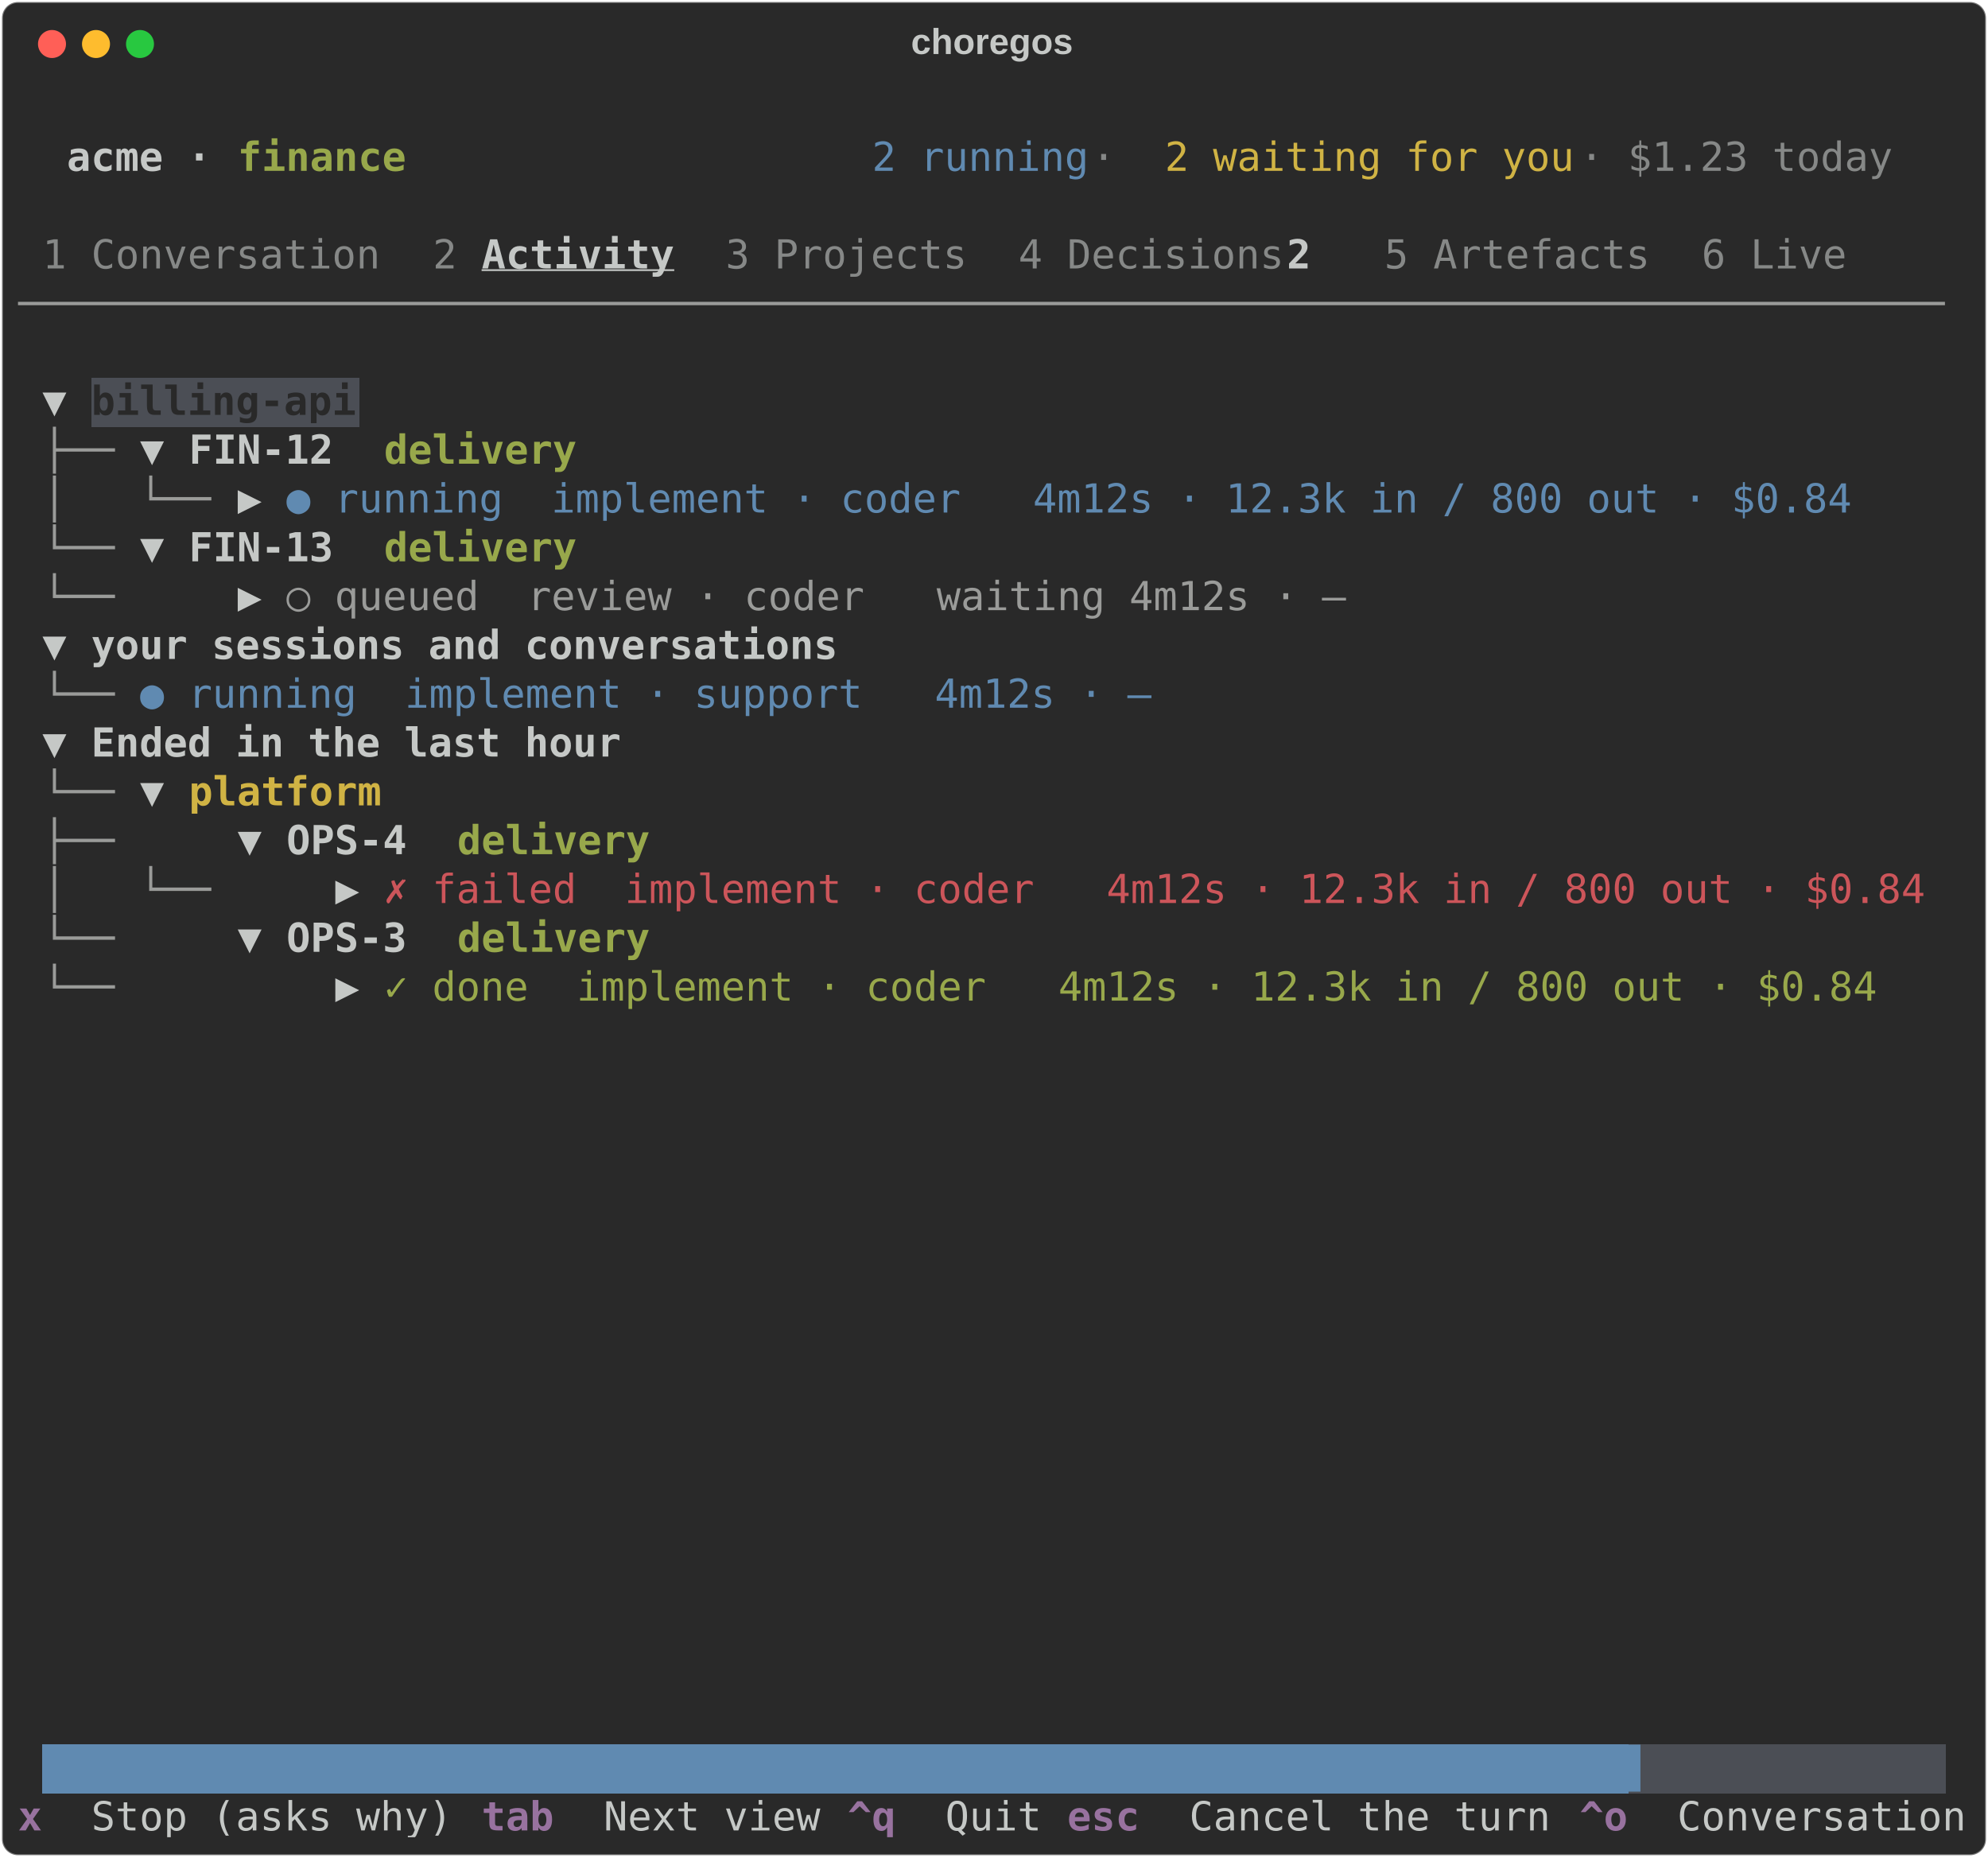
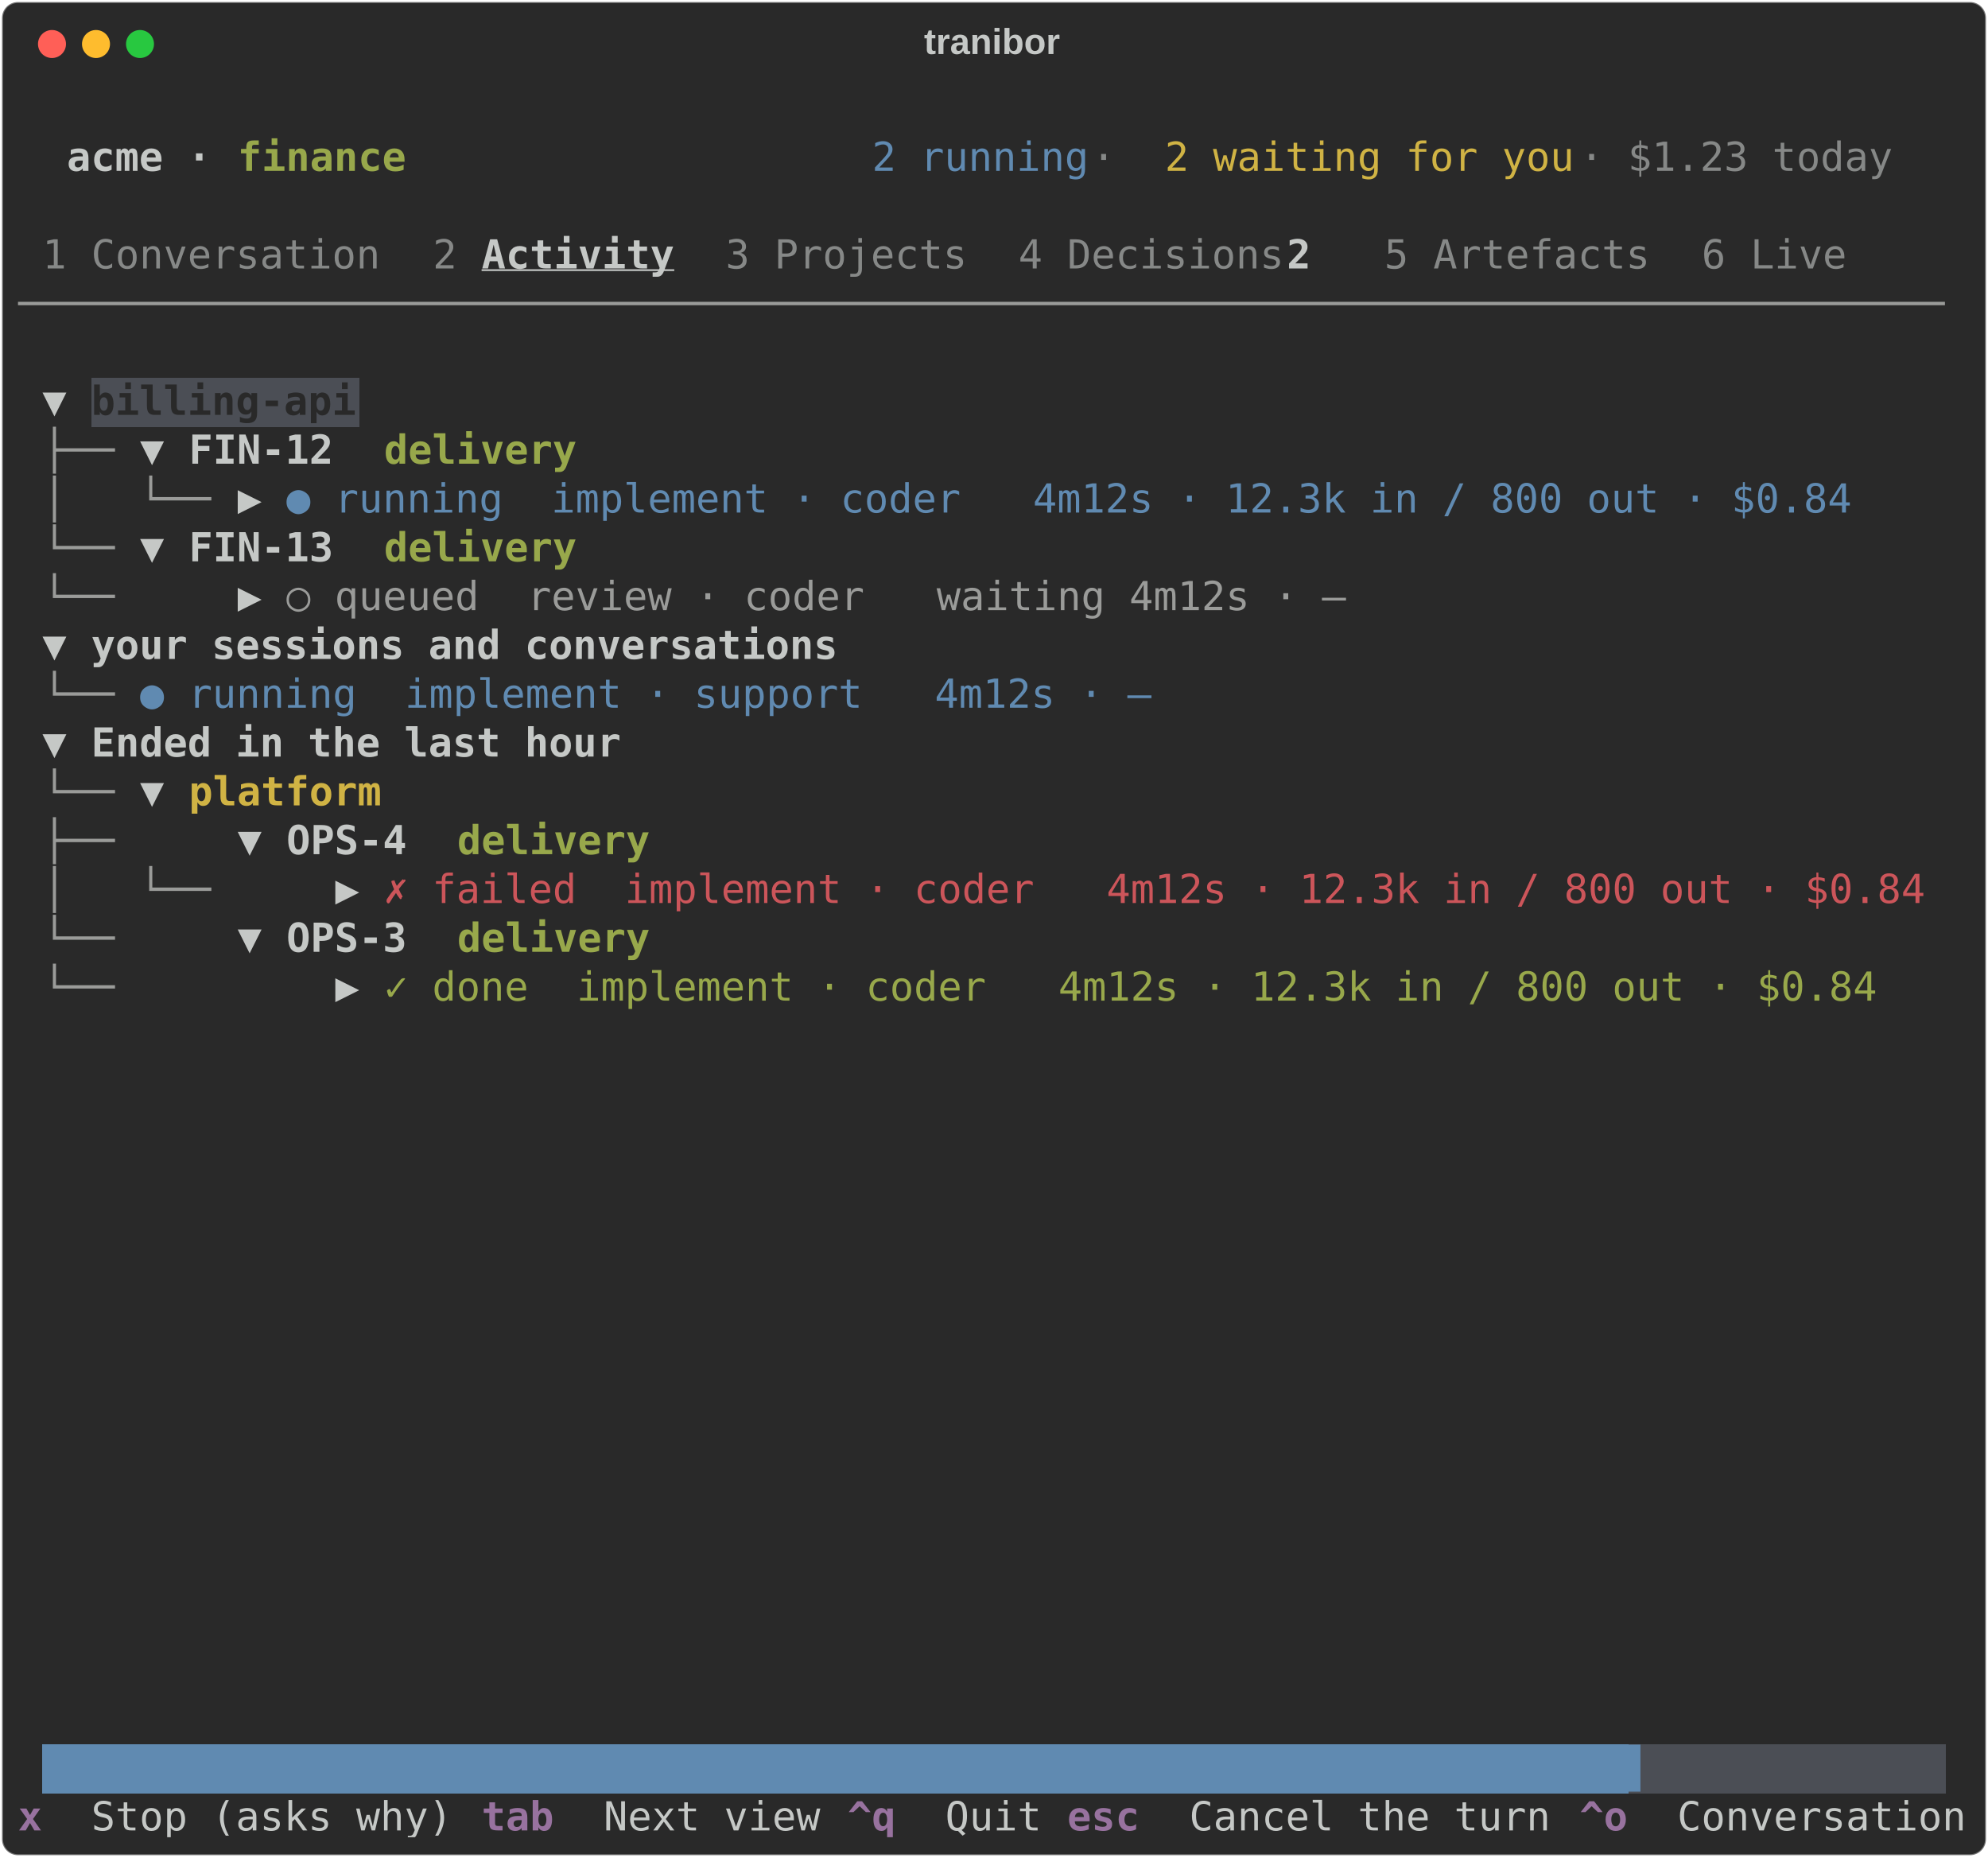
<svg xmlns="http://www.w3.org/2000/svg" class="rich-terminal" viewBox="0 0 994 928.4">
  <style>

    @font-face {
        font-family: "Fira Code";
        src: local("FiraCode-Regular"),
                url("https://cdnjs.cloudflare.com/ajax/libs/firacode/6.2.0/woff2/FiraCode-Regular.woff2") format("woff2"),
                url("https://cdnjs.cloudflare.com/ajax/libs/firacode/6.2.0/woff/FiraCode-Regular.woff") format("woff");
        font-style: normal;
        font-weight: 400;
    }
    @font-face {
        font-family: "Fira Code";
        src: local("FiraCode-Bold"),
                url("https://cdnjs.cloudflare.com/ajax/libs/firacode/6.2.0/woff2/FiraCode-Bold.woff2") format("woff2"),
                url("https://cdnjs.cloudflare.com/ajax/libs/firacode/6.2.0/woff/FiraCode-Bold.woff") format("woff");
        font-style: bold;
        font-weight: 700;
    }

-     .terminal-2772651861-matrix {
+     .terminal-2779336540-matrix {
        font-family: Fira Code, monospace;
        font-size: 20px;
        line-height: 24.4px;
        font-variant-east-asian: full-width;
    }

-     .terminal-2772651861-title {
+     .terminal-2779336540-title {
        font-size: 18px;
        font-weight: bold;
        font-family: arial;
    }

-     .terminal-2772651861-r1 { fill: #c5c8c6 }
- .terminal-2772651861-r2 { fill: #c5c8c6;font-weight: bold }
- .terminal-2772651861-r3 { fill: #98a84b;font-weight: bold }
- .terminal-2772651861-r4 { fill: #608ab1 }
- .terminal-2772651861-r5 { fill: #868887 }
- .terminal-2772651861-r6 { fill: #d0b344 }
- .terminal-2772651861-r7 { fill: #c5c8c6;font-weight: bold;text-decoration: underline; }
- .terminal-2772651861-r8 { fill: #9a9b99 }
- .terminal-2772651861-r9 { fill: #292929;font-weight: bold }
- .terminal-2772651861-r10 { fill: #d0b344;font-weight: bold }
- .terminal-2772651861-r11 { fill: #cc555a }
- .terminal-2772651861-r12 { fill: #98a84b }
- .terminal-2772651861-r13 { fill: #292929 }
- .terminal-2772651861-r14 { fill: #98729f;font-weight: bold }
+     .terminal-2779336540-r1 { fill: #c5c8c6 }
+ .terminal-2779336540-r2 { fill: #c5c8c6;font-weight: bold }
+ .terminal-2779336540-r3 { fill: #98a84b;font-weight: bold }
+ .terminal-2779336540-r4 { fill: #608ab1 }
+ .terminal-2779336540-r5 { fill: #868887 }
+ .terminal-2779336540-r6 { fill: #d0b344 }
+ .terminal-2779336540-r7 { fill: #c5c8c6;font-weight: bold;text-decoration: underline; }
+ .terminal-2779336540-r8 { fill: #9a9b99 }
+ .terminal-2779336540-r9 { fill: #292929;font-weight: bold }
+ .terminal-2779336540-r10 { fill: #d0b344;font-weight: bold }
+ .terminal-2779336540-r11 { fill: #cc555a }
+ .terminal-2779336540-r12 { fill: #98a84b }
+ .terminal-2779336540-r13 { fill: #292929 }
+ .terminal-2779336540-r14 { fill: #98729f;font-weight: bold }
    </style>
  <defs>
-     <clipPath id="terminal-2772651861-clip-terminal">
+     <clipPath id="terminal-2779336540-clip-terminal">
      <rect x="0" y="0" width="975.0" height="877.4" />
    </clipPath>
-     <clipPath id="terminal-2772651861-line-0">
+     <clipPath id="terminal-2779336540-line-0">
      <rect x="0" y="1.5" width="976" height="24.65" />
    </clipPath>
-     <clipPath id="terminal-2772651861-line-1">
+     <clipPath id="terminal-2779336540-line-1">
      <rect x="0" y="25.9" width="976" height="24.65" />
    </clipPath>
-     <clipPath id="terminal-2772651861-line-2">
+     <clipPath id="terminal-2779336540-line-2">
      <rect x="0" y="50.3" width="976" height="24.65" />
    </clipPath>
-     <clipPath id="terminal-2772651861-line-3">
+     <clipPath id="terminal-2779336540-line-3">
      <rect x="0" y="74.7" width="976" height="24.65" />
    </clipPath>
-     <clipPath id="terminal-2772651861-line-4">
+     <clipPath id="terminal-2779336540-line-4">
      <rect x="0" y="99.1" width="976" height="24.65" />
    </clipPath>
-     <clipPath id="terminal-2772651861-line-5">
+     <clipPath id="terminal-2779336540-line-5">
      <rect x="0" y="123.5" width="976" height="24.65" />
    </clipPath>
-     <clipPath id="terminal-2772651861-line-6">
+     <clipPath id="terminal-2779336540-line-6">
      <rect x="0" y="147.9" width="976" height="24.65" />
    </clipPath>
-     <clipPath id="terminal-2772651861-line-7">
+     <clipPath id="terminal-2779336540-line-7">
      <rect x="0" y="172.3" width="976" height="24.65" />
    </clipPath>
-     <clipPath id="terminal-2772651861-line-8">
+     <clipPath id="terminal-2779336540-line-8">
      <rect x="0" y="196.7" width="976" height="24.65" />
    </clipPath>
-     <clipPath id="terminal-2772651861-line-9">
+     <clipPath id="terminal-2779336540-line-9">
      <rect x="0" y="221.1" width="976" height="24.65" />
    </clipPath>
-     <clipPath id="terminal-2772651861-line-10">
+     <clipPath id="terminal-2779336540-line-10">
      <rect x="0" y="245.5" width="976" height="24.65" />
    </clipPath>
-     <clipPath id="terminal-2772651861-line-11">
+     <clipPath id="terminal-2779336540-line-11">
      <rect x="0" y="269.9" width="976" height="24.65" />
    </clipPath>
-     <clipPath id="terminal-2772651861-line-12">
+     <clipPath id="terminal-2779336540-line-12">
      <rect x="0" y="294.3" width="976" height="24.65" />
    </clipPath>
-     <clipPath id="terminal-2772651861-line-13">
+     <clipPath id="terminal-2779336540-line-13">
      <rect x="0" y="318.7" width="976" height="24.65" />
    </clipPath>
-     <clipPath id="terminal-2772651861-line-14">
+     <clipPath id="terminal-2779336540-line-14">
      <rect x="0" y="343.1" width="976" height="24.65" />
    </clipPath>
-     <clipPath id="terminal-2772651861-line-15">
+     <clipPath id="terminal-2779336540-line-15">
      <rect x="0" y="367.5" width="976" height="24.65" />
    </clipPath>
-     <clipPath id="terminal-2772651861-line-16">
+     <clipPath id="terminal-2779336540-line-16">
      <rect x="0" y="391.9" width="976" height="24.65" />
    </clipPath>
-     <clipPath id="terminal-2772651861-line-17">
+     <clipPath id="terminal-2779336540-line-17">
      <rect x="0" y="416.3" width="976" height="24.65" />
    </clipPath>
-     <clipPath id="terminal-2772651861-line-18">
+     <clipPath id="terminal-2779336540-line-18">
      <rect x="0" y="440.7" width="976" height="24.65" />
    </clipPath>
-     <clipPath id="terminal-2772651861-line-19">
+     <clipPath id="terminal-2779336540-line-19">
      <rect x="0" y="465.1" width="976" height="24.65" />
    </clipPath>
-     <clipPath id="terminal-2772651861-line-20">
+     <clipPath id="terminal-2779336540-line-20">
      <rect x="0" y="489.5" width="976" height="24.65" />
    </clipPath>
-     <clipPath id="terminal-2772651861-line-21">
+     <clipPath id="terminal-2779336540-line-21">
      <rect x="0" y="513.9" width="976" height="24.65" />
    </clipPath>
-     <clipPath id="terminal-2772651861-line-22">
+     <clipPath id="terminal-2779336540-line-22">
      <rect x="0" y="538.3" width="976" height="24.65" />
    </clipPath>
-     <clipPath id="terminal-2772651861-line-23">
+     <clipPath id="terminal-2779336540-line-23">
      <rect x="0" y="562.7" width="976" height="24.65" />
    </clipPath>
-     <clipPath id="terminal-2772651861-line-24">
+     <clipPath id="terminal-2779336540-line-24">
      <rect x="0" y="587.1" width="976" height="24.65" />
    </clipPath>
-     <clipPath id="terminal-2772651861-line-25">
+     <clipPath id="terminal-2779336540-line-25">
      <rect x="0" y="611.5" width="976" height="24.65" />
    </clipPath>
-     <clipPath id="terminal-2772651861-line-26">
+     <clipPath id="terminal-2779336540-line-26">
      <rect x="0" y="635.9" width="976" height="24.65" />
    </clipPath>
-     <clipPath id="terminal-2772651861-line-27">
+     <clipPath id="terminal-2779336540-line-27">
      <rect x="0" y="660.3" width="976" height="24.65" />
    </clipPath>
-     <clipPath id="terminal-2772651861-line-28">
+     <clipPath id="terminal-2779336540-line-28">
      <rect x="0" y="684.7" width="976" height="24.65" />
    </clipPath>
-     <clipPath id="terminal-2772651861-line-29">
+     <clipPath id="terminal-2779336540-line-29">
      <rect x="0" y="709.1" width="976" height="24.65" />
    </clipPath>
-     <clipPath id="terminal-2772651861-line-30">
+     <clipPath id="terminal-2779336540-line-30">
      <rect x="0" y="733.5" width="976" height="24.65" />
    </clipPath>
-     <clipPath id="terminal-2772651861-line-31">
+     <clipPath id="terminal-2779336540-line-31">
      <rect x="0" y="757.9" width="976" height="24.65" />
    </clipPath>
-     <clipPath id="terminal-2772651861-line-32">
+     <clipPath id="terminal-2779336540-line-32">
      <rect x="0" y="782.3" width="976" height="24.65" />
    </clipPath>
-     <clipPath id="terminal-2772651861-line-33">
+     <clipPath id="terminal-2779336540-line-33">
      <rect x="0" y="806.7" width="976" height="24.65" />
    </clipPath>
-     <clipPath id="terminal-2772651861-line-34">
+     <clipPath id="terminal-2779336540-line-34">
      <rect x="0" y="831.1" width="976" height="24.65" />
    </clipPath>
  </defs>
  <rect fill="#292929" stroke="rgba(255,255,255,0.35)" stroke-width="1" x="1" y="1" width="992" height="926.4" rx="8" />
-   <text class="terminal-2772651861-title" fill="#c5c8c6" text-anchor="middle" x="496" y="27">choregos</text>
+   <text class="terminal-2779336540-title" fill="#c5c8c6" text-anchor="middle" x="496" y="27">tranibor</text>
  <g transform="translate(26,22)">
    <circle cx="0" cy="0" r="7" fill="#ff5f57" />
    <circle cx="22" cy="0" r="7" fill="#febc2e" />
    <circle cx="44" cy="0" r="7" fill="#28c840" />
  </g>
-   <g transform="translate(9, 41)" clip-path="url(#terminal-2772651861-clip-terminal)">
+   <g transform="translate(9, 41)" clip-path="url(#terminal-2779336540-clip-terminal)">
    <rect fill="#4b4e55" x="36.6" y="147.9" width="134.2" height="24.65" shape-rendering="crispEdges" />
    <rect fill="#608ab1" x="12.2" y="831.1" width="793" height="24.65" shape-rendering="crispEdges" />
    <rect fill="#4b4e55" x="805.2" y="831.1" width="12.2" height="24.65" shape-rendering="crispEdges" />
    <rect fill="#4b4e55" x="817.4" y="831.1" width="146.4" height="24.65" shape-rendering="crispEdges" />
-     <g class="terminal-2772651861-matrix">
-       <text class="terminal-2772651861-r1" x="976" y="20" textLength="12.2" clip-path="url(#terminal-2772651861-line-0)">
- </text>
-       <text class="terminal-2772651861-r2" x="24.4" y="44.4" textLength="85.4" clip-path="url(#terminal-2772651861-line-1)">acme · </text>
-       <text class="terminal-2772651861-r3" x="109.8" y="44.4" textLength="85.4" clip-path="url(#terminal-2772651861-line-1)">finance</text>
-       <text class="terminal-2772651861-r4" x="427" y="44.4" textLength="109.8" clip-path="url(#terminal-2772651861-line-1)">2 running</text>
-       <text class="terminal-2772651861-r5" x="536.8" y="44.4" textLength="36.6" clip-path="url(#terminal-2772651861-line-1)"> · </text>
-       <text class="terminal-2772651861-r6" x="573.4" y="44.4" textLength="207.4" clip-path="url(#terminal-2772651861-line-1)">2 waiting for you</text>
-       <text class="terminal-2772651861-r5" x="780.8" y="44.4" textLength="170.8" clip-path="url(#terminal-2772651861-line-1)"> · $1.23 today</text>
-       <text class="terminal-2772651861-r1" x="976" y="44.4" textLength="12.2" clip-path="url(#terminal-2772651861-line-1)">
- </text>
-       <text class="terminal-2772651861-r1" x="976" y="68.8" textLength="12.2" clip-path="url(#terminal-2772651861-line-2)">
- </text>
-       <text class="terminal-2772651861-r5" x="12.2" y="93.2" textLength="24.4" clip-path="url(#terminal-2772651861-line-3)">1 </text>
-       <text class="terminal-2772651861-r5" x="36.6" y="93.2" textLength="146.4" clip-path="url(#terminal-2772651861-line-3)">Conversation</text>
-       <text class="terminal-2772651861-r5" x="207.4" y="93.2" textLength="24.4" clip-path="url(#terminal-2772651861-line-3)">2 </text>
-       <text class="terminal-2772651861-r7" x="231.8" y="93.2" textLength="97.6" clip-path="url(#terminal-2772651861-line-3)">Activity</text>
-       <text class="terminal-2772651861-r5" x="353.8" y="93.2" textLength="24.4" clip-path="url(#terminal-2772651861-line-3)">3 </text>
-       <text class="terminal-2772651861-r5" x="378.2" y="93.2" textLength="97.6" clip-path="url(#terminal-2772651861-line-3)">Projects</text>
-       <text class="terminal-2772651861-r5" x="500.2" y="93.2" textLength="24.4" clip-path="url(#terminal-2772651861-line-3)">4 </text>
-       <text class="terminal-2772651861-r5" x="524.6" y="93.2" textLength="109.8" clip-path="url(#terminal-2772651861-line-3)">Decisions</text>
-       <text class="terminal-2772651861-r2" x="634.4" y="93.2" textLength="24.4" clip-path="url(#terminal-2772651861-line-3)"> 2</text>
-       <text class="terminal-2772651861-r5" x="683.2" y="93.2" textLength="24.4" clip-path="url(#terminal-2772651861-line-3)">5 </text>
-       <text class="terminal-2772651861-r5" x="707.6" y="93.2" textLength="109.8" clip-path="url(#terminal-2772651861-line-3)">Artefacts</text>
-       <text class="terminal-2772651861-r5" x="841.8" y="93.2" textLength="24.4" clip-path="url(#terminal-2772651861-line-3)">6 </text>
-       <text class="terminal-2772651861-r5" x="866.2" y="93.2" textLength="48.8" clip-path="url(#terminal-2772651861-line-3)">Live</text>
-       <text class="terminal-2772651861-r1" x="976" y="93.2" textLength="12.2" clip-path="url(#terminal-2772651861-line-3)">
- </text>
-       <text class="terminal-2772651861-r8" x="0" y="117.6" textLength="976" clip-path="url(#terminal-2772651861-line-4)">────────────────────────────────────────────────────────────────────────────────</text>
-       <text class="terminal-2772651861-r1" x="976" y="117.6" textLength="12.2" clip-path="url(#terminal-2772651861-line-4)">
- </text>
-       <text class="terminal-2772651861-r1" x="976" y="142" textLength="12.2" clip-path="url(#terminal-2772651861-line-5)">
- </text>
-       <text class="terminal-2772651861-r1" x="12.2" y="166.4" textLength="24.4" clip-path="url(#terminal-2772651861-line-6)">▼ </text>
-       <text class="terminal-2772651861-r9" x="36.6" y="166.4" textLength="134.2" clip-path="url(#terminal-2772651861-line-6)">billing-api</text>
-       <text class="terminal-2772651861-r1" x="976" y="166.4" textLength="12.2" clip-path="url(#terminal-2772651861-line-6)">
- </text>
-       <text class="terminal-2772651861-r8" x="12.2" y="190.8" textLength="48.8" clip-path="url(#terminal-2772651861-line-7)">├── </text>
-       <text class="terminal-2772651861-r1" x="61" y="190.8" textLength="24.4" clip-path="url(#terminal-2772651861-line-7)">▼ </text>
-       <text class="terminal-2772651861-r2" x="85.4" y="190.8" textLength="97.6" clip-path="url(#terminal-2772651861-line-7)">FIN-12  </text>
-       <text class="terminal-2772651861-r3" x="183" y="190.8" textLength="97.6" clip-path="url(#terminal-2772651861-line-7)">delivery</text>
-       <text class="terminal-2772651861-r1" x="976" y="190.8" textLength="12.2" clip-path="url(#terminal-2772651861-line-7)">
- </text>
-       <text class="terminal-2772651861-r8" x="12.2" y="215.2" textLength="97.6" clip-path="url(#terminal-2772651861-line-8)">│   └── </text>
-       <text class="terminal-2772651861-r1" x="109.8" y="215.2" textLength="24.4" clip-path="url(#terminal-2772651861-line-8)">▶ </text>
-       <text class="terminal-2772651861-r4" x="134.2" y="215.2" textLength="793" clip-path="url(#terminal-2772651861-line-8)">● running  implement · coder   4m12s · 12.3k in / 800 out · $0.84</text>
-       <text class="terminal-2772651861-r1" x="976" y="215.2" textLength="12.2" clip-path="url(#terminal-2772651861-line-8)">
- </text>
-       <text class="terminal-2772651861-r8" x="12.2" y="239.6" textLength="48.8" clip-path="url(#terminal-2772651861-line-9)">└── </text>
-       <text class="terminal-2772651861-r1" x="61" y="239.6" textLength="24.4" clip-path="url(#terminal-2772651861-line-9)">▼ </text>
-       <text class="terminal-2772651861-r2" x="85.4" y="239.6" textLength="97.6" clip-path="url(#terminal-2772651861-line-9)">FIN-13  </text>
-       <text class="terminal-2772651861-r3" x="183" y="239.6" textLength="97.6" clip-path="url(#terminal-2772651861-line-9)">delivery</text>
-       <text class="terminal-2772651861-r1" x="976" y="239.6" textLength="12.2" clip-path="url(#terminal-2772651861-line-9)">
- </text>
-       <text class="terminal-2772651861-r8" x="12.2" y="264" textLength="97.6" clip-path="url(#terminal-2772651861-line-10)">    └── </text>
-       <text class="terminal-2772651861-r1" x="109.8" y="264" textLength="24.4" clip-path="url(#terminal-2772651861-line-10)">▶ </text>
-       <text class="terminal-2772651861-r8" x="134.2" y="264" textLength="536.8" clip-path="url(#terminal-2772651861-line-10)">○ queued  review · coder   waiting 4m12s · —</text>
-       <text class="terminal-2772651861-r1" x="976" y="264" textLength="12.2" clip-path="url(#terminal-2772651861-line-10)">
- </text>
-       <text class="terminal-2772651861-r1" x="12.2" y="288.4" textLength="24.4" clip-path="url(#terminal-2772651861-line-11)">▼ </text>
-       <text class="terminal-2772651861-r2" x="36.6" y="288.4" textLength="378.2" clip-path="url(#terminal-2772651861-line-11)">your sessions and conversations</text>
-       <text class="terminal-2772651861-r1" x="976" y="288.4" textLength="12.2" clip-path="url(#terminal-2772651861-line-11)">
- </text>
-       <text class="terminal-2772651861-r8" x="12.2" y="312.8" textLength="48.8" clip-path="url(#terminal-2772651861-line-12)">└── </text>
-       <text class="terminal-2772651861-r4" x="61" y="312.8" textLength="512.4" clip-path="url(#terminal-2772651861-line-12)">● running  implement · support   4m12s · —</text>
-       <text class="terminal-2772651861-r1" x="976" y="312.8" textLength="12.2" clip-path="url(#terminal-2772651861-line-12)">
- </text>
-       <text class="terminal-2772651861-r1" x="12.2" y="337.2" textLength="24.4" clip-path="url(#terminal-2772651861-line-13)">▼ </text>
-       <text class="terminal-2772651861-r2" x="36.6" y="337.2" textLength="268.4" clip-path="url(#terminal-2772651861-line-13)">Ended in the last hour</text>
-       <text class="terminal-2772651861-r1" x="976" y="337.2" textLength="12.2" clip-path="url(#terminal-2772651861-line-13)">
- </text>
-       <text class="terminal-2772651861-r8" x="12.2" y="361.6" textLength="48.8" clip-path="url(#terminal-2772651861-line-14)">└── </text>
-       <text class="terminal-2772651861-r1" x="61" y="361.6" textLength="24.4" clip-path="url(#terminal-2772651861-line-14)">▼ </text>
-       <text class="terminal-2772651861-r10" x="85.4" y="361.6" textLength="97.6" clip-path="url(#terminal-2772651861-line-14)">platform</text>
-       <text class="terminal-2772651861-r1" x="976" y="361.6" textLength="12.2" clip-path="url(#terminal-2772651861-line-14)">
- </text>
-       <text class="terminal-2772651861-r8" x="12.2" y="386" textLength="97.6" clip-path="url(#terminal-2772651861-line-15)">    ├── </text>
-       <text class="terminal-2772651861-r1" x="109.8" y="386" textLength="24.4" clip-path="url(#terminal-2772651861-line-15)">▼ </text>
-       <text class="terminal-2772651861-r2" x="134.2" y="386" textLength="85.4" clip-path="url(#terminal-2772651861-line-15)">OPS-4  </text>
-       <text class="terminal-2772651861-r3" x="219.6" y="386" textLength="97.6" clip-path="url(#terminal-2772651861-line-15)">delivery</text>
-       <text class="terminal-2772651861-r1" x="976" y="386" textLength="12.2" clip-path="url(#terminal-2772651861-line-15)">
- </text>
-       <text class="terminal-2772651861-r8" x="12.2" y="410.4" textLength="146.4" clip-path="url(#terminal-2772651861-line-16)">    │   └── </text>
-       <text class="terminal-2772651861-r1" x="158.6" y="410.4" textLength="24.4" clip-path="url(#terminal-2772651861-line-16)">▶ </text>
-       <text class="terminal-2772651861-r11" x="183" y="410.4" textLength="780.8" clip-path="url(#terminal-2772651861-line-16)">✗ failed  implement · coder   4m12s · 12.3k in / 800 out · $0.84</text>
-       <text class="terminal-2772651861-r1" x="976" y="410.4" textLength="12.2" clip-path="url(#terminal-2772651861-line-16)">
- </text>
-       <text class="terminal-2772651861-r8" x="12.2" y="434.8" textLength="97.6" clip-path="url(#terminal-2772651861-line-17)">    └── </text>
-       <text class="terminal-2772651861-r1" x="109.8" y="434.8" textLength="24.4" clip-path="url(#terminal-2772651861-line-17)">▼ </text>
-       <text class="terminal-2772651861-r2" x="134.2" y="434.8" textLength="85.4" clip-path="url(#terminal-2772651861-line-17)">OPS-3  </text>
-       <text class="terminal-2772651861-r3" x="219.6" y="434.8" textLength="97.6" clip-path="url(#terminal-2772651861-line-17)">delivery</text>
-       <text class="terminal-2772651861-r1" x="976" y="434.8" textLength="12.2" clip-path="url(#terminal-2772651861-line-17)">
- </text>
-       <text class="terminal-2772651861-r8" x="12.2" y="459.2" textLength="146.4" clip-path="url(#terminal-2772651861-line-18)">        └── </text>
-       <text class="terminal-2772651861-r1" x="158.6" y="459.2" textLength="24.4" clip-path="url(#terminal-2772651861-line-18)">▶ </text>
-       <text class="terminal-2772651861-r12" x="183" y="459.2" textLength="756.4" clip-path="url(#terminal-2772651861-line-18)">✓ done  implement · coder   4m12s · 12.3k in / 800 out · $0.84</text>
-       <text class="terminal-2772651861-r1" x="976" y="459.2" textLength="12.2" clip-path="url(#terminal-2772651861-line-18)">
- </text>
-       <text class="terminal-2772651861-r1" x="976" y="483.6" textLength="12.2" clip-path="url(#terminal-2772651861-line-19)">
- </text>
-       <text class="terminal-2772651861-r1" x="976" y="508" textLength="12.2" clip-path="url(#terminal-2772651861-line-20)">
- </text>
-       <text class="terminal-2772651861-r1" x="976" y="532.4" textLength="12.2" clip-path="url(#terminal-2772651861-line-21)">
- </text>
-       <text class="terminal-2772651861-r1" x="976" y="556.8" textLength="12.2" clip-path="url(#terminal-2772651861-line-22)">
- </text>
-       <text class="terminal-2772651861-r1" x="976" y="581.2" textLength="12.2" clip-path="url(#terminal-2772651861-line-23)">
- </text>
-       <text class="terminal-2772651861-r1" x="976" y="605.6" textLength="12.2" clip-path="url(#terminal-2772651861-line-24)">
- </text>
-       <text class="terminal-2772651861-r1" x="976" y="630" textLength="12.2" clip-path="url(#terminal-2772651861-line-25)">
- </text>
-       <text class="terminal-2772651861-r1" x="976" y="654.4" textLength="12.2" clip-path="url(#terminal-2772651861-line-26)">
- </text>
-       <text class="terminal-2772651861-r1" x="976" y="678.8" textLength="12.2" clip-path="url(#terminal-2772651861-line-27)">
- </text>
-       <text class="terminal-2772651861-r1" x="976" y="703.2" textLength="12.2" clip-path="url(#terminal-2772651861-line-28)">
- </text>
-       <text class="terminal-2772651861-r1" x="976" y="727.6" textLength="12.2" clip-path="url(#terminal-2772651861-line-29)">
- </text>
-       <text class="terminal-2772651861-r1" x="976" y="752" textLength="12.2" clip-path="url(#terminal-2772651861-line-30)">
- </text>
-       <text class="terminal-2772651861-r1" x="976" y="776.4" textLength="12.2" clip-path="url(#terminal-2772651861-line-31)">
- </text>
-       <text class="terminal-2772651861-r1" x="976" y="800.8" textLength="12.2" clip-path="url(#terminal-2772651861-line-32)">
- </text>
-       <text class="terminal-2772651861-r1" x="976" y="825.2" textLength="12.2" clip-path="url(#terminal-2772651861-line-33)">
- </text>
-       <text class="terminal-2772651861-r4" x="805.2" y="849.6" textLength="12.2" clip-path="url(#terminal-2772651861-line-34)">▌</text>
-       <text class="terminal-2772651861-r1" x="976" y="849.6" textLength="12.2" clip-path="url(#terminal-2772651861-line-34)">
- </text>
-       <text class="terminal-2772651861-r14" x="0" y="874" textLength="36.6" clip-path="url(#terminal-2772651861-line-35)"> x </text>
-       <text class="terminal-2772651861-r1" x="36.6" y="874" textLength="195.2" clip-path="url(#terminal-2772651861-line-35)">Stop (asks why) </text>
-       <text class="terminal-2772651861-r14" x="231.8" y="874" textLength="61" clip-path="url(#terminal-2772651861-line-35)"> tab </text>
-       <text class="terminal-2772651861-r1" x="292.8" y="874" textLength="122" clip-path="url(#terminal-2772651861-line-35)">Next view </text>
-       <text class="terminal-2772651861-r14" x="414.8" y="874" textLength="48.8" clip-path="url(#terminal-2772651861-line-35)"> ^q </text>
-       <text class="terminal-2772651861-r1" x="463.6" y="874" textLength="61" clip-path="url(#terminal-2772651861-line-35)">Quit </text>
-       <text class="terminal-2772651861-r14" x="524.6" y="874" textLength="61" clip-path="url(#terminal-2772651861-line-35)"> esc </text>
-       <text class="terminal-2772651861-r1" x="585.6" y="874" textLength="195.2" clip-path="url(#terminal-2772651861-line-35)">Cancel the turn </text>
-       <text class="terminal-2772651861-r14" x="780.8" y="874" textLength="48.8" clip-path="url(#terminal-2772651861-line-35)"> ^o </text>
-       <text class="terminal-2772651861-r1" x="829.6" y="874" textLength="146.4" clip-path="url(#terminal-2772651861-line-35)">Conversation</text>
+     <g class="terminal-2779336540-matrix">
+       <text class="terminal-2779336540-r1" x="976" y="20" textLength="12.2" clip-path="url(#terminal-2779336540-line-0)">
+ </text>
+       <text class="terminal-2779336540-r2" x="24.4" y="44.4" textLength="85.4" clip-path="url(#terminal-2779336540-line-1)">acme · </text>
+       <text class="terminal-2779336540-r3" x="109.8" y="44.4" textLength="85.4" clip-path="url(#terminal-2779336540-line-1)">finance</text>
+       <text class="terminal-2779336540-r4" x="427" y="44.4" textLength="109.8" clip-path="url(#terminal-2779336540-line-1)">2 running</text>
+       <text class="terminal-2779336540-r5" x="536.8" y="44.4" textLength="36.6" clip-path="url(#terminal-2779336540-line-1)"> · </text>
+       <text class="terminal-2779336540-r6" x="573.4" y="44.4" textLength="207.4" clip-path="url(#terminal-2779336540-line-1)">2 waiting for you</text>
+       <text class="terminal-2779336540-r5" x="780.8" y="44.4" textLength="170.8" clip-path="url(#terminal-2779336540-line-1)"> · $1.23 today</text>
+       <text class="terminal-2779336540-r1" x="976" y="44.4" textLength="12.2" clip-path="url(#terminal-2779336540-line-1)">
+ </text>
+       <text class="terminal-2779336540-r1" x="976" y="68.8" textLength="12.2" clip-path="url(#terminal-2779336540-line-2)">
+ </text>
+       <text class="terminal-2779336540-r5" x="12.2" y="93.2" textLength="24.4" clip-path="url(#terminal-2779336540-line-3)">1 </text>
+       <text class="terminal-2779336540-r5" x="36.6" y="93.2" textLength="146.4" clip-path="url(#terminal-2779336540-line-3)">Conversation</text>
+       <text class="terminal-2779336540-r5" x="207.4" y="93.2" textLength="24.4" clip-path="url(#terminal-2779336540-line-3)">2 </text>
+       <text class="terminal-2779336540-r7" x="231.8" y="93.2" textLength="97.6" clip-path="url(#terminal-2779336540-line-3)">Activity</text>
+       <text class="terminal-2779336540-r5" x="353.8" y="93.2" textLength="24.4" clip-path="url(#terminal-2779336540-line-3)">3 </text>
+       <text class="terminal-2779336540-r5" x="378.2" y="93.2" textLength="97.6" clip-path="url(#terminal-2779336540-line-3)">Projects</text>
+       <text class="terminal-2779336540-r5" x="500.2" y="93.2" textLength="24.4" clip-path="url(#terminal-2779336540-line-3)">4 </text>
+       <text class="terminal-2779336540-r5" x="524.6" y="93.2" textLength="109.8" clip-path="url(#terminal-2779336540-line-3)">Decisions</text>
+       <text class="terminal-2779336540-r2" x="634.4" y="93.2" textLength="24.4" clip-path="url(#terminal-2779336540-line-3)"> 2</text>
+       <text class="terminal-2779336540-r5" x="683.2" y="93.2" textLength="24.4" clip-path="url(#terminal-2779336540-line-3)">5 </text>
+       <text class="terminal-2779336540-r5" x="707.6" y="93.2" textLength="109.8" clip-path="url(#terminal-2779336540-line-3)">Artefacts</text>
+       <text class="terminal-2779336540-r5" x="841.8" y="93.2" textLength="24.4" clip-path="url(#terminal-2779336540-line-3)">6 </text>
+       <text class="terminal-2779336540-r5" x="866.2" y="93.2" textLength="48.8" clip-path="url(#terminal-2779336540-line-3)">Live</text>
+       <text class="terminal-2779336540-r1" x="976" y="93.2" textLength="12.2" clip-path="url(#terminal-2779336540-line-3)">
+ </text>
+       <text class="terminal-2779336540-r8" x="0" y="117.6" textLength="976" clip-path="url(#terminal-2779336540-line-4)">────────────────────────────────────────────────────────────────────────────────</text>
+       <text class="terminal-2779336540-r1" x="976" y="117.6" textLength="12.2" clip-path="url(#terminal-2779336540-line-4)">
+ </text>
+       <text class="terminal-2779336540-r1" x="976" y="142" textLength="12.2" clip-path="url(#terminal-2779336540-line-5)">
+ </text>
+       <text class="terminal-2779336540-r1" x="12.2" y="166.4" textLength="24.4" clip-path="url(#terminal-2779336540-line-6)">▼ </text>
+       <text class="terminal-2779336540-r9" x="36.6" y="166.4" textLength="134.2" clip-path="url(#terminal-2779336540-line-6)">billing-api</text>
+       <text class="terminal-2779336540-r1" x="976" y="166.4" textLength="12.2" clip-path="url(#terminal-2779336540-line-6)">
+ </text>
+       <text class="terminal-2779336540-r8" x="12.2" y="190.8" textLength="48.8" clip-path="url(#terminal-2779336540-line-7)">├── </text>
+       <text class="terminal-2779336540-r1" x="61" y="190.8" textLength="24.4" clip-path="url(#terminal-2779336540-line-7)">▼ </text>
+       <text class="terminal-2779336540-r2" x="85.4" y="190.8" textLength="97.6" clip-path="url(#terminal-2779336540-line-7)">FIN-12  </text>
+       <text class="terminal-2779336540-r3" x="183" y="190.8" textLength="97.6" clip-path="url(#terminal-2779336540-line-7)">delivery</text>
+       <text class="terminal-2779336540-r1" x="976" y="190.8" textLength="12.2" clip-path="url(#terminal-2779336540-line-7)">
+ </text>
+       <text class="terminal-2779336540-r8" x="12.2" y="215.2" textLength="97.6" clip-path="url(#terminal-2779336540-line-8)">│   └── </text>
+       <text class="terminal-2779336540-r1" x="109.8" y="215.2" textLength="24.4" clip-path="url(#terminal-2779336540-line-8)">▶ </text>
+       <text class="terminal-2779336540-r4" x="134.2" y="215.2" textLength="793" clip-path="url(#terminal-2779336540-line-8)">● running  implement · coder   4m12s · 12.3k in / 800 out · $0.84</text>
+       <text class="terminal-2779336540-r1" x="976" y="215.2" textLength="12.2" clip-path="url(#terminal-2779336540-line-8)">
+ </text>
+       <text class="terminal-2779336540-r8" x="12.2" y="239.6" textLength="48.8" clip-path="url(#terminal-2779336540-line-9)">└── </text>
+       <text class="terminal-2779336540-r1" x="61" y="239.6" textLength="24.4" clip-path="url(#terminal-2779336540-line-9)">▼ </text>
+       <text class="terminal-2779336540-r2" x="85.4" y="239.6" textLength="97.6" clip-path="url(#terminal-2779336540-line-9)">FIN-13  </text>
+       <text class="terminal-2779336540-r3" x="183" y="239.6" textLength="97.6" clip-path="url(#terminal-2779336540-line-9)">delivery</text>
+       <text class="terminal-2779336540-r1" x="976" y="239.6" textLength="12.2" clip-path="url(#terminal-2779336540-line-9)">
+ </text>
+       <text class="terminal-2779336540-r8" x="12.2" y="264" textLength="97.6" clip-path="url(#terminal-2779336540-line-10)">    └── </text>
+       <text class="terminal-2779336540-r1" x="109.8" y="264" textLength="24.4" clip-path="url(#terminal-2779336540-line-10)">▶ </text>
+       <text class="terminal-2779336540-r8" x="134.2" y="264" textLength="536.8" clip-path="url(#terminal-2779336540-line-10)">○ queued  review · coder   waiting 4m12s · —</text>
+       <text class="terminal-2779336540-r1" x="976" y="264" textLength="12.2" clip-path="url(#terminal-2779336540-line-10)">
+ </text>
+       <text class="terminal-2779336540-r1" x="12.2" y="288.4" textLength="24.4" clip-path="url(#terminal-2779336540-line-11)">▼ </text>
+       <text class="terminal-2779336540-r2" x="36.6" y="288.4" textLength="378.2" clip-path="url(#terminal-2779336540-line-11)">your sessions and conversations</text>
+       <text class="terminal-2779336540-r1" x="976" y="288.4" textLength="12.2" clip-path="url(#terminal-2779336540-line-11)">
+ </text>
+       <text class="terminal-2779336540-r8" x="12.2" y="312.8" textLength="48.8" clip-path="url(#terminal-2779336540-line-12)">└── </text>
+       <text class="terminal-2779336540-r4" x="61" y="312.8" textLength="512.4" clip-path="url(#terminal-2779336540-line-12)">● running  implement · support   4m12s · —</text>
+       <text class="terminal-2779336540-r1" x="976" y="312.8" textLength="12.2" clip-path="url(#terminal-2779336540-line-12)">
+ </text>
+       <text class="terminal-2779336540-r1" x="12.2" y="337.2" textLength="24.4" clip-path="url(#terminal-2779336540-line-13)">▼ </text>
+       <text class="terminal-2779336540-r2" x="36.6" y="337.2" textLength="268.4" clip-path="url(#terminal-2779336540-line-13)">Ended in the last hour</text>
+       <text class="terminal-2779336540-r1" x="976" y="337.2" textLength="12.2" clip-path="url(#terminal-2779336540-line-13)">
+ </text>
+       <text class="terminal-2779336540-r8" x="12.2" y="361.6" textLength="48.8" clip-path="url(#terminal-2779336540-line-14)">└── </text>
+       <text class="terminal-2779336540-r1" x="61" y="361.6" textLength="24.4" clip-path="url(#terminal-2779336540-line-14)">▼ </text>
+       <text class="terminal-2779336540-r10" x="85.4" y="361.6" textLength="97.6" clip-path="url(#terminal-2779336540-line-14)">platform</text>
+       <text class="terminal-2779336540-r1" x="976" y="361.6" textLength="12.2" clip-path="url(#terminal-2779336540-line-14)">
+ </text>
+       <text class="terminal-2779336540-r8" x="12.2" y="386" textLength="97.6" clip-path="url(#terminal-2779336540-line-15)">    ├── </text>
+       <text class="terminal-2779336540-r1" x="109.8" y="386" textLength="24.4" clip-path="url(#terminal-2779336540-line-15)">▼ </text>
+       <text class="terminal-2779336540-r2" x="134.2" y="386" textLength="85.4" clip-path="url(#terminal-2779336540-line-15)">OPS-4  </text>
+       <text class="terminal-2779336540-r3" x="219.6" y="386" textLength="97.6" clip-path="url(#terminal-2779336540-line-15)">delivery</text>
+       <text class="terminal-2779336540-r1" x="976" y="386" textLength="12.2" clip-path="url(#terminal-2779336540-line-15)">
+ </text>
+       <text class="terminal-2779336540-r8" x="12.2" y="410.4" textLength="146.4" clip-path="url(#terminal-2779336540-line-16)">    │   └── </text>
+       <text class="terminal-2779336540-r1" x="158.6" y="410.4" textLength="24.4" clip-path="url(#terminal-2779336540-line-16)">▶ </text>
+       <text class="terminal-2779336540-r11" x="183" y="410.4" textLength="780.8" clip-path="url(#terminal-2779336540-line-16)">✗ failed  implement · coder   4m12s · 12.3k in / 800 out · $0.84</text>
+       <text class="terminal-2779336540-r1" x="976" y="410.4" textLength="12.2" clip-path="url(#terminal-2779336540-line-16)">
+ </text>
+       <text class="terminal-2779336540-r8" x="12.2" y="434.8" textLength="97.6" clip-path="url(#terminal-2779336540-line-17)">    └── </text>
+       <text class="terminal-2779336540-r1" x="109.8" y="434.8" textLength="24.4" clip-path="url(#terminal-2779336540-line-17)">▼ </text>
+       <text class="terminal-2779336540-r2" x="134.2" y="434.8" textLength="85.4" clip-path="url(#terminal-2779336540-line-17)">OPS-3  </text>
+       <text class="terminal-2779336540-r3" x="219.6" y="434.8" textLength="97.6" clip-path="url(#terminal-2779336540-line-17)">delivery</text>
+       <text class="terminal-2779336540-r1" x="976" y="434.8" textLength="12.2" clip-path="url(#terminal-2779336540-line-17)">
+ </text>
+       <text class="terminal-2779336540-r8" x="12.2" y="459.2" textLength="146.4" clip-path="url(#terminal-2779336540-line-18)">        └── </text>
+       <text class="terminal-2779336540-r1" x="158.6" y="459.2" textLength="24.4" clip-path="url(#terminal-2779336540-line-18)">▶ </text>
+       <text class="terminal-2779336540-r12" x="183" y="459.2" textLength="756.4" clip-path="url(#terminal-2779336540-line-18)">✓ done  implement · coder   4m12s · 12.3k in / 800 out · $0.84</text>
+       <text class="terminal-2779336540-r1" x="976" y="459.2" textLength="12.2" clip-path="url(#terminal-2779336540-line-18)">
+ </text>
+       <text class="terminal-2779336540-r1" x="976" y="483.6" textLength="12.2" clip-path="url(#terminal-2779336540-line-19)">
+ </text>
+       <text class="terminal-2779336540-r1" x="976" y="508" textLength="12.2" clip-path="url(#terminal-2779336540-line-20)">
+ </text>
+       <text class="terminal-2779336540-r1" x="976" y="532.4" textLength="12.2" clip-path="url(#terminal-2779336540-line-21)">
+ </text>
+       <text class="terminal-2779336540-r1" x="976" y="556.8" textLength="12.2" clip-path="url(#terminal-2779336540-line-22)">
+ </text>
+       <text class="terminal-2779336540-r1" x="976" y="581.2" textLength="12.2" clip-path="url(#terminal-2779336540-line-23)">
+ </text>
+       <text class="terminal-2779336540-r1" x="976" y="605.6" textLength="12.2" clip-path="url(#terminal-2779336540-line-24)">
+ </text>
+       <text class="terminal-2779336540-r1" x="976" y="630" textLength="12.2" clip-path="url(#terminal-2779336540-line-25)">
+ </text>
+       <text class="terminal-2779336540-r1" x="976" y="654.4" textLength="12.2" clip-path="url(#terminal-2779336540-line-26)">
+ </text>
+       <text class="terminal-2779336540-r1" x="976" y="678.8" textLength="12.2" clip-path="url(#terminal-2779336540-line-27)">
+ </text>
+       <text class="terminal-2779336540-r1" x="976" y="703.2" textLength="12.2" clip-path="url(#terminal-2779336540-line-28)">
+ </text>
+       <text class="terminal-2779336540-r1" x="976" y="727.6" textLength="12.2" clip-path="url(#terminal-2779336540-line-29)">
+ </text>
+       <text class="terminal-2779336540-r1" x="976" y="752" textLength="12.2" clip-path="url(#terminal-2779336540-line-30)">
+ </text>
+       <text class="terminal-2779336540-r1" x="976" y="776.4" textLength="12.2" clip-path="url(#terminal-2779336540-line-31)">
+ </text>
+       <text class="terminal-2779336540-r1" x="976" y="800.8" textLength="12.2" clip-path="url(#terminal-2779336540-line-32)">
+ </text>
+       <text class="terminal-2779336540-r1" x="976" y="825.2" textLength="12.2" clip-path="url(#terminal-2779336540-line-33)">
+ </text>
+       <text class="terminal-2779336540-r4" x="805.2" y="849.6" textLength="12.2" clip-path="url(#terminal-2779336540-line-34)">▌</text>
+       <text class="terminal-2779336540-r1" x="976" y="849.6" textLength="12.2" clip-path="url(#terminal-2779336540-line-34)">
+ </text>
+       <text class="terminal-2779336540-r14" x="0" y="874" textLength="36.6" clip-path="url(#terminal-2779336540-line-35)"> x </text>
+       <text class="terminal-2779336540-r1" x="36.6" y="874" textLength="195.2" clip-path="url(#terminal-2779336540-line-35)">Stop (asks why) </text>
+       <text class="terminal-2779336540-r14" x="231.8" y="874" textLength="61" clip-path="url(#terminal-2779336540-line-35)"> tab </text>
+       <text class="terminal-2779336540-r1" x="292.8" y="874" textLength="122" clip-path="url(#terminal-2779336540-line-35)">Next view </text>
+       <text class="terminal-2779336540-r14" x="414.8" y="874" textLength="48.8" clip-path="url(#terminal-2779336540-line-35)"> ^q </text>
+       <text class="terminal-2779336540-r1" x="463.6" y="874" textLength="61" clip-path="url(#terminal-2779336540-line-35)">Quit </text>
+       <text class="terminal-2779336540-r14" x="524.6" y="874" textLength="61" clip-path="url(#terminal-2779336540-line-35)"> esc </text>
+       <text class="terminal-2779336540-r1" x="585.6" y="874" textLength="195.2" clip-path="url(#terminal-2779336540-line-35)">Cancel the turn </text>
+       <text class="terminal-2779336540-r14" x="780.8" y="874" textLength="48.8" clip-path="url(#terminal-2779336540-line-35)"> ^o </text>
+       <text class="terminal-2779336540-r1" x="829.6" y="874" textLength="146.4" clip-path="url(#terminal-2779336540-line-35)">Conversation</text>
    </g>
  </g>
</svg>
